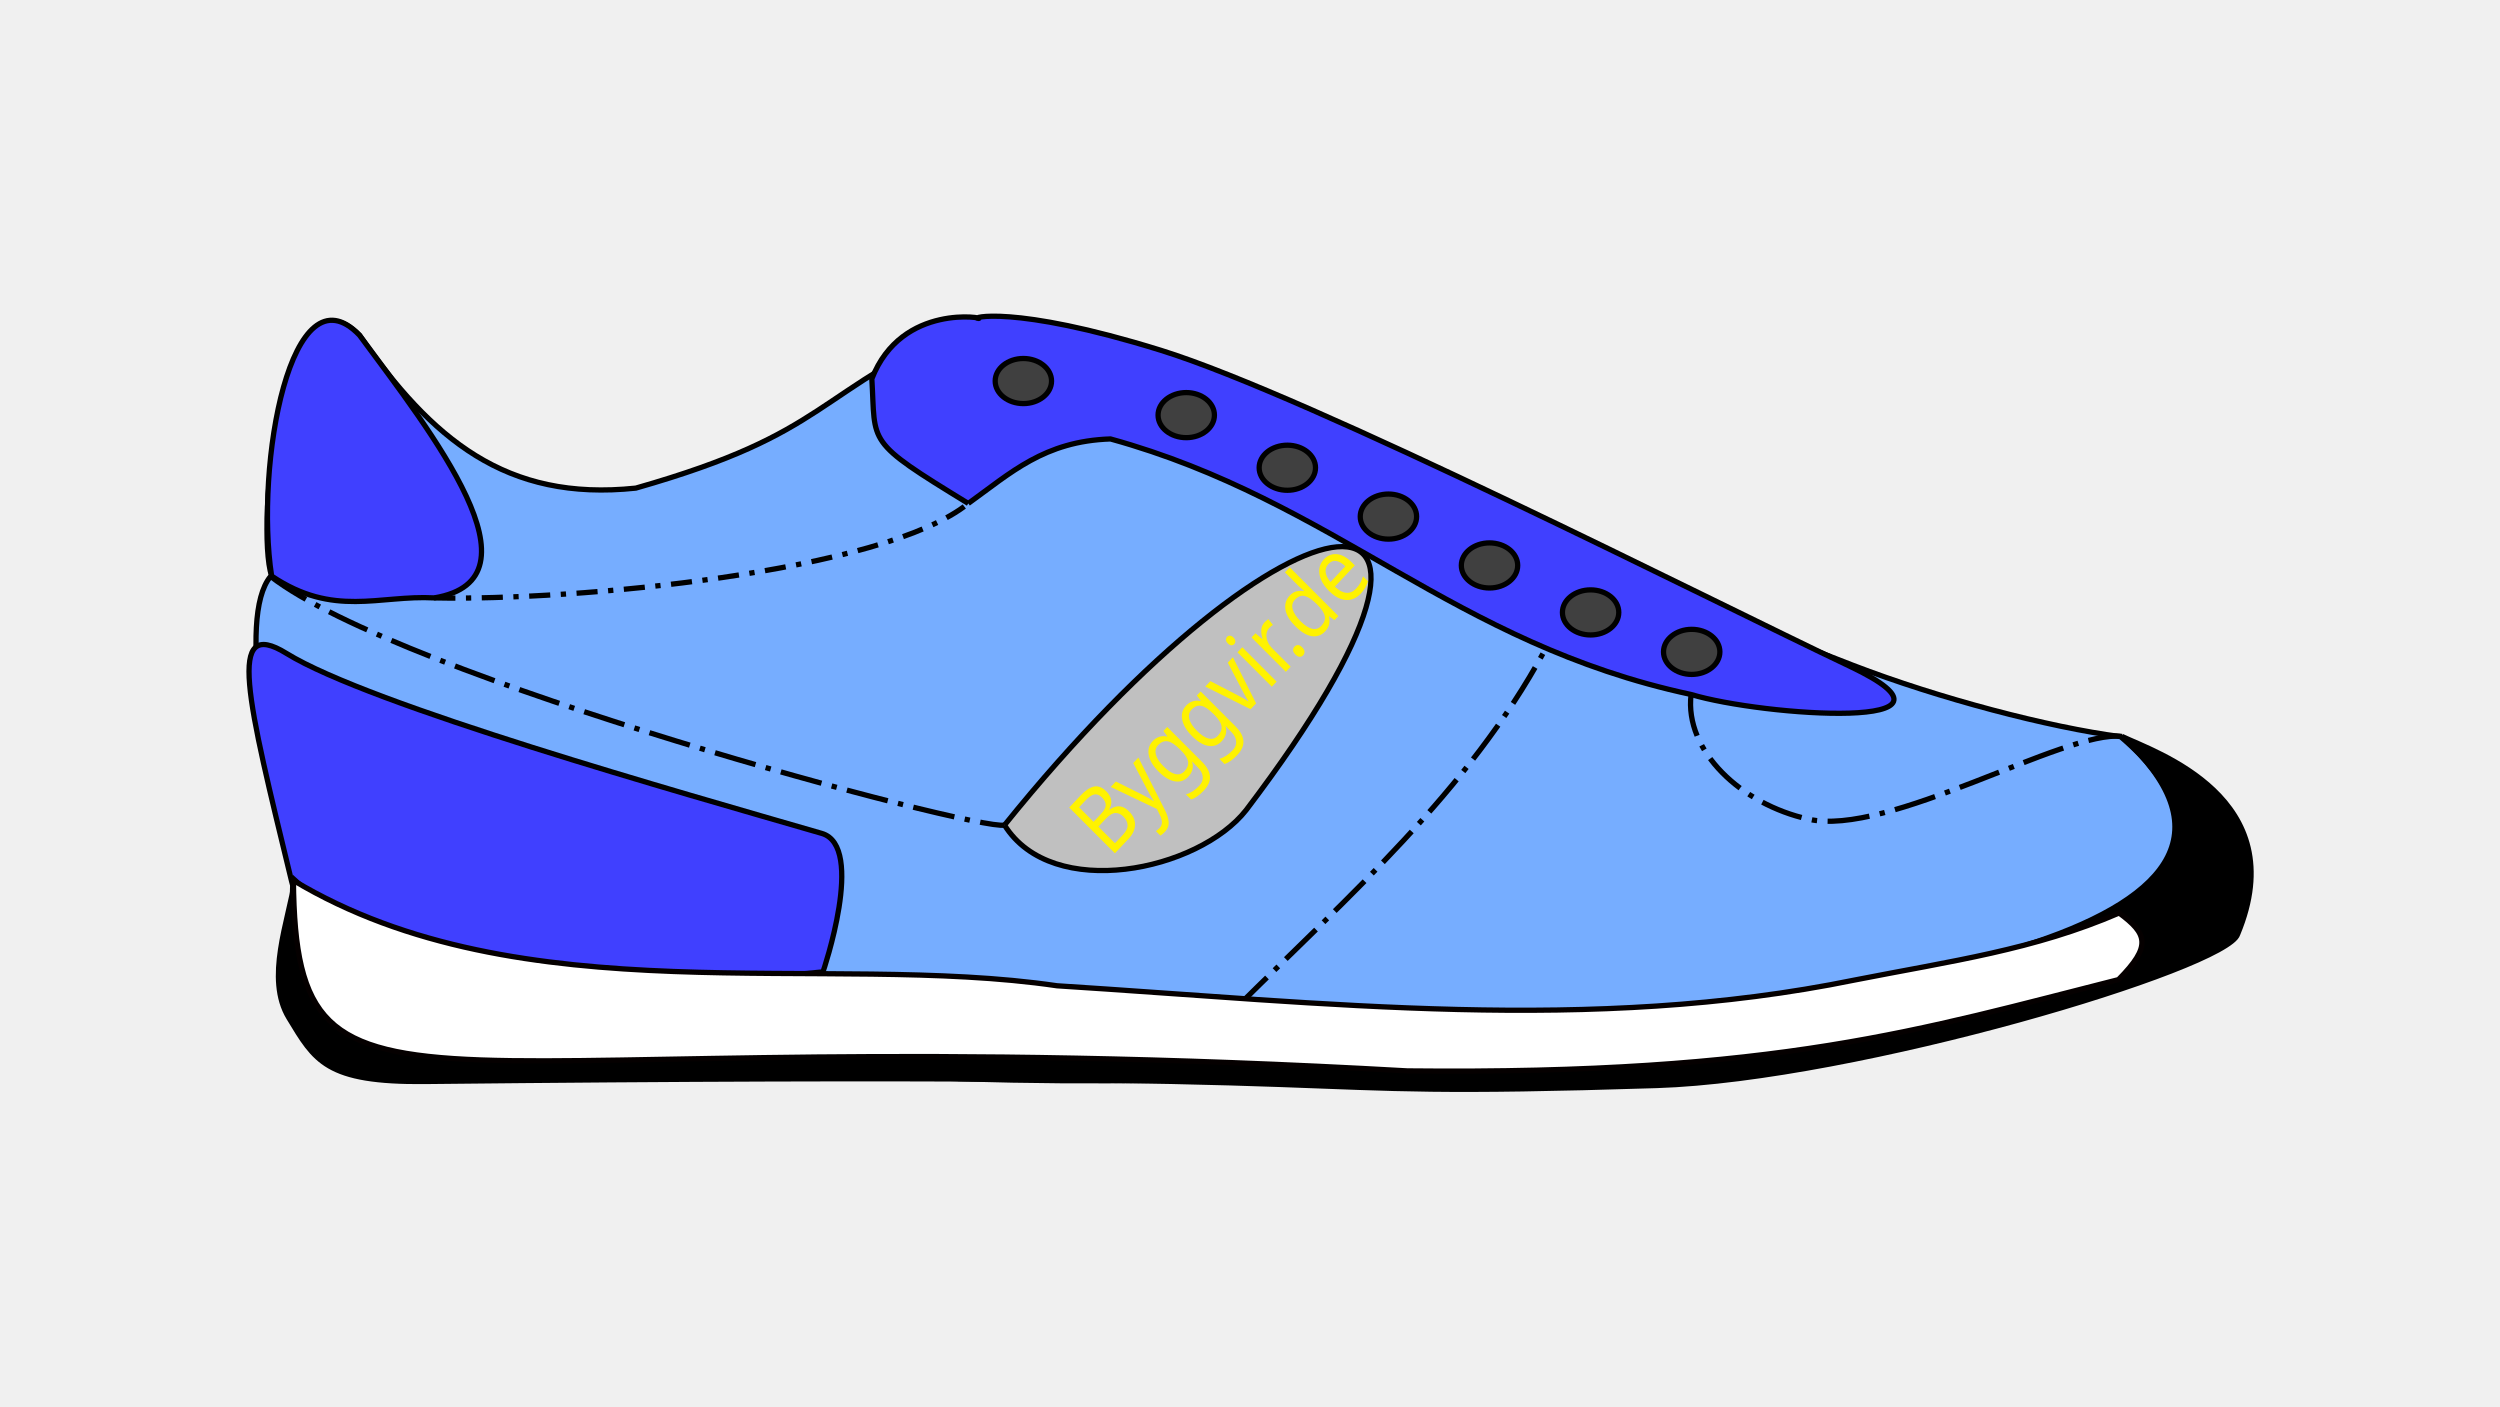
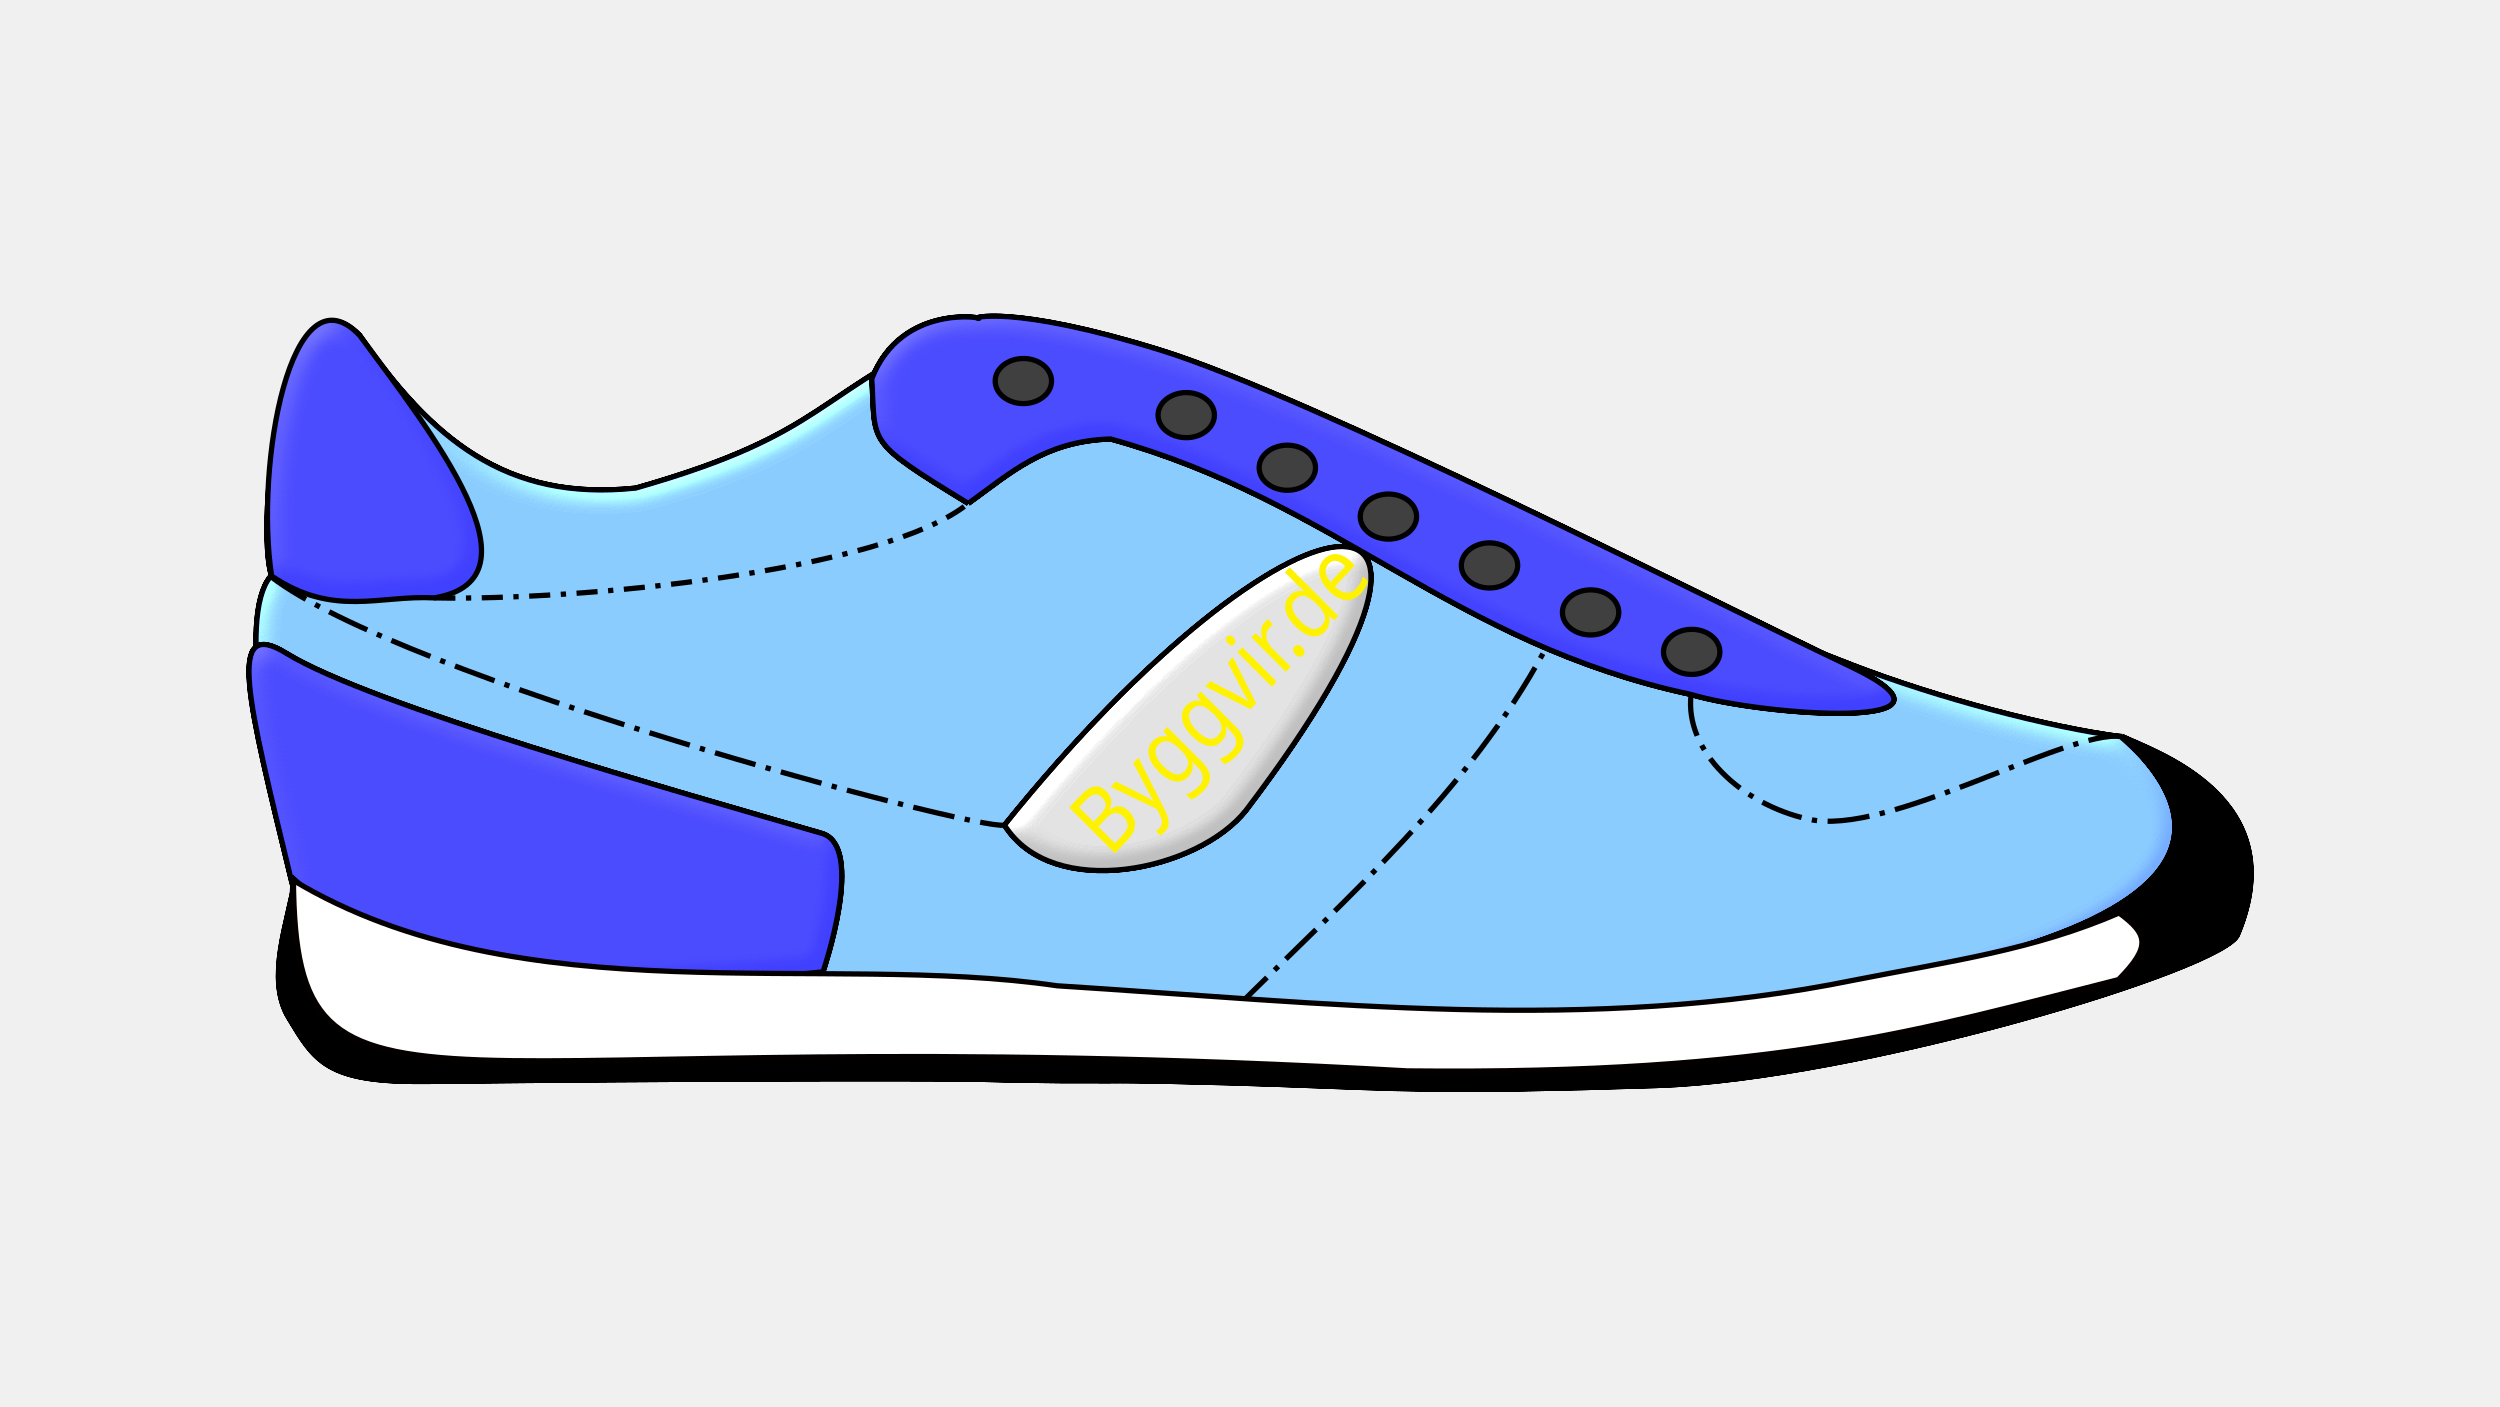
<svg xmlns="http://www.w3.org/2000/svg" width="1422.4mm" height="800.1mm" viewBox="0 0 1422.4 800.1" version="1.1" id="svg46">
-   <defs id="defs40" />
+   <defs id="defs40">
+     <filter style="color-interpolation-filters:sRGB;" id="filter848">
+       <feGaussianBlur in="SourceGraphic" stdDeviation="6" result="blur" id="feGaussianBlur838" />
+       <feDiffuseLighting diffuseConstant="1" surfaceScale="10" lighting-color="rgb(255,255,255)" result="diffuse" id="feDiffuseLighting842">
+         <feDistantLight elevation="25" azimuth="235" id="feDistantLight840" />
+       </feDiffuseLighting>
+       <feComposite in="diffuse" in2="diffuse" operator="arithmetic" k1="1" result="composite1" id="feComposite844" />
+       <feComposite in="composite1" in2="SourceGraphic" k1="1" operator="arithmetic" k3="1" result="composite2" id="feComposite846" />
+     </filter>
+     <filter style="color-interpolation-filters:sRGB;" id="filter860">
+       <feGaussianBlur in="SourceGraphic" stdDeviation="6" result="blur" id="feGaussianBlur850" />
+       <feDiffuseLighting diffuseConstant="1" surfaceScale="10" lighting-color="rgb(255,255,255)" result="diffuse" id="feDiffuseLighting854">
+         <feDistantLight elevation="25" azimuth="235" id="feDistantLight852" />
+       </feDiffuseLighting>
+       <feComposite in="diffuse" in2="diffuse" operator="arithmetic" k1="1" result="composite1" id="feComposite856" />
+       <feComposite in="composite1" in2="SourceGraphic" k1="1" operator="arithmetic" k3="1" result="composite2" id="feComposite858" />
+     </filter>
+     <filter style="color-interpolation-filters:sRGB;" id="filter872">
+       <feGaussianBlur in="SourceGraphic" stdDeviation="6" result="blur" id="feGaussianBlur862" />
+       <feDiffuseLighting diffuseConstant="1" surfaceScale="10" lighting-color="rgb(255,255,255)" result="diffuse" id="feDiffuseLighting866">
+         <feDistantLight elevation="25" azimuth="235" id="feDistantLight864" />
+       </feDiffuseLighting>
+       <feComposite in="diffuse" in2="diffuse" operator="arithmetic" k1="1" result="composite1" id="feComposite868" />
+       <feComposite in="composite1" in2="SourceGraphic" k1="1" operator="arithmetic" k3="1" result="composite2" id="feComposite870" />
+     </filter>
+     <filter style="color-interpolation-filters:sRGB;" id="filter884">
+       <feGaussianBlur in="SourceGraphic" stdDeviation="6" result="blur" id="feGaussianBlur874" />
+       <feDiffuseLighting diffuseConstant="1" surfaceScale="10" lighting-color="rgb(255,255,255)" result="diffuse" id="feDiffuseLighting878">
+         <feDistantLight elevation="25" azimuth="235" id="feDistantLight876" />
+       </feDiffuseLighting>
+       <feComposite in="diffuse" in2="diffuse" operator="arithmetic" k1="1" result="composite1" id="feComposite880" />
+       <feComposite in="composite1" in2="SourceGraphic" k1="1" operator="arithmetic" k3="1" result="composite2" id="feComposite882" />
+     </filter>
+     <filter style="color-interpolation-filters:sRGB;" id="filter896">
+       <feGaussianBlur in="SourceGraphic" stdDeviation="6" result="blur" id="feGaussianBlur886" />
+       <feDiffuseLighting diffuseConstant="1" surfaceScale="10" lighting-color="rgb(255,255,255)" result="diffuse" id="feDiffuseLighting890">
+         <feDistantLight elevation="25" azimuth="235" id="feDistantLight888" />
+       </feDiffuseLighting>
+       <feComposite in="diffuse" in2="diffuse" operator="arithmetic" k1="1" result="composite1" id="feComposite892" />
+       <feComposite in="composite1" in2="SourceGraphic" k1="1" operator="arithmetic" k3="1" result="composite2" id="feComposite894" />
+     </filter>
+     <filter style="color-interpolation-filters:sRGB;" id="filter908">
+       <feGaussianBlur in="SourceGraphic" stdDeviation="6" result="blur" id="feGaussianBlur898" />
+       <feDiffuseLighting diffuseConstant="1" surfaceScale="10" lighting-color="rgb(255,255,255)" result="diffuse" id="feDiffuseLighting902">
+         <feDistantLight elevation="25" azimuth="166" id="feDistantLight900" />
+       </feDiffuseLighting>
+       <feComposite in="diffuse" in2="diffuse" operator="arithmetic" k1="1" result="composite1" id="feComposite904" />
+       <feComposite in="composite1" in2="SourceGraphic" k1="1" operator="arithmetic" k3="1" result="composite2" id="feComposite906" />
+     </filter>
+   </defs>
  <style id="style5">
    .umriss {
    fill:none;
    stroke:black;
    stroke-width:2;
    stroke-linecap:butt;
    stroke-linejoin:miter;
    stroke-miterlimit:4;
    stroke-dasharray:none;
    stroke-opacity:1
    }
    
</style>
-   <g id="layer1" transform="translate(605.3667,251.2167)">
-     <g id="g874" transform="translate(1.743398,-3.330102)">
-       <path style="fill:#76adff;fill-opacity:1;stroke:black;stroke-width:3;stroke-linecap:butt;stroke-linejoin:miter;stroke-miterlimit:4;stroke-dasharray:none;stroke-opacity:1" id="umriss" d="m -453.171,80.036 c -19.587,23.9 0,115 13,173 c -29.805,187.399 1291.145,132.352 1039.6,-81.8 c -40.779,-5.326 -103.212,-21.711 -152.218,-40.574 c -176.938,-68.105 -462.683,-205.109 -497.685,-197.36 c -96.2,43 -82.696,64.535 -194.896,96.535 c -74,7.8 -116.2,-28 -157.2,-87 c -43.866,-44.409 -59.433,109.016 -50,137 z" class="umriss" />
-       <path id="naht10" d="m -444.099,123.881 c 47.355,29.309 223.413,78.87 304.531,102.404 c 25.225,7.318 0.702,78.791 0.702,78.791 c -37.952,3.163 -281.636,33.765 -302.395,-51.79 c -25.231,-103.984 -37.349,-150.765 -2.838,-129.405 z" style="fill:#4040ff;fill-opacity:1;stroke:black;stroke-width:3;stroke-linecap:butt;stroke-linejoin:miter;stroke-miterlimit:4;stroke-dasharray:none;stroke-dashoffset:0;stroke-opacity:1" />
-       <path id="naht-1" d="m -452.571,79.836 c 35.264,23.778 61.239,10.765 92.563,12.452 c 64.083,-10.728 -1.318,-93.605 -42.563,-149.452 c -38.928,-40.562 -59.686,73.715 -50,137 z" style="fill:#4040ff;fill-opacity:1;stroke:none;stroke-width:3;stroke-linecap:butt;stroke-linejoin:miter;stroke-miterlimit:4;stroke-dasharray:none;stroke-dashoffset:0;stroke-opacity:1" />
-       <path id="naht6" d="m 96.641,325.099 c 63.199,-62.754 131.828,-123.146 174.825,-202.378" style="fill:none;stroke:black;stroke-width:3;stroke-linecap:butt;stroke-linejoin:miter;stroke-miterlimit:4;stroke-dasharray:24, 6, 3, 6;stroke-dashoffset:0;stroke-opacity:1" />
-       <path id="naht8" d="m -360.008,92.288 c 79.588,1.745 255.511,-14.638 303.809,-53.74" style="fill:none;stroke:black;stroke-width:3;stroke-linecap:butt;stroke-linejoin:miter;stroke-miterlimit:4;stroke-dasharray:12, 6, 3, 6;stroke-dashoffset:0;stroke-opacity:1" />
-       <path d="m -56.199,38.548 c 24.224,-17.4 43.233,-35.43 80.905,-36.694 c 128.283,35.417 194.436,116.28 330.345,145.395 c 41.008,12.335 169.1,21.315 90.337,-16.036 c -80.885,-38.358 -306.588,-153.244 -392.006,-179.794 c -85.418,-26.551 -109.375,-18.138 -103.856,-18.117 c 5.52,0.022 -43.579,-9.529 -60.593,34.342 c 2.286,37.463 -4.266,34.738 54.868,70.905" style="fill:#4040ff;fill-opacity:1;stroke:black;stroke-width:3;stroke-linecap:butt;stroke-linejoin:miter;stroke-miterlimit:4;stroke-dasharray:none;stroke-dashoffset:0;stroke-opacity:1" id="naht3" />
-       <path id="naht7" d="m 355.05,147.249 c -3.881,32.241 28.768,62.517 66.628,70.905 c 44.921,10.589 146.455,-50.926 178.536,-47.039" style="fill:none;stroke:black;stroke-width:3;stroke-linecap:butt;stroke-linejoin:miter;stroke-miterlimit:4;stroke-dasharray:24, 6, 3, 6;stroke-dashoffset:0;stroke-opacity:1" />
-       <path id="path834" d="m -453.171,80.036 c 73.952,57.558 401.817,144.956 417.592,141.524" style="fill:none;fill-opacity:1;stroke:black;stroke-width:3;stroke-linecap:butt;stroke-linejoin:miter;stroke-miterlimit:4;stroke-dasharray:24, 6, 3, 6;stroke-dashoffset:0;stroke-opacity:1" />
-       <path id="naht4" d="m -35.579,221.56 c 27.247,43.679 110.362,26.055 137.483,-8.543 c 158.167,-208.552 25.522,-193.674 -137.483,8.543" style="fill:silver;fill-opacity:1;stroke:black;stroke-width:3;stroke-linecap:butt;stroke-linejoin:miter;stroke-miterlimit:4;stroke-dasharray:none;stroke-dashoffset:0;stroke-opacity:1" />
+   <g id="layer1" transform="translate(605.3667,251.2167)" style="display:inline">
+     <g id="g874" transform="translate(1.743398,-3.330102)" style="display:inline">
+       <path style="fill:#76adff;fill-opacity:1;stroke:#000000;stroke-width:3;stroke-linecap:butt;stroke-linejoin:miter;stroke-miterlimit:4;stroke-dasharray:none;stroke-opacity:1;filter:url(#filter884)" id="umriss" d="m -453.171,80.036 c -19.587,23.9 0,115 13,173 -29.805,187.399 1291.145,132.352 1039.6,-81.8 C 558.65,165.91 496.217,149.525 447.211,130.662 270.273,62.557 -15.473,-74.447 -50.475,-66.698 c -96.2,43 -82.696,64.535 -194.896,96.535 -74,7.8 -116.2,-28 -157.2,-87 -43.866,-44.409 -59.433,109.016 -50,137 z" class="umriss" />
+       <path id="naht10" d="m -444.099,123.881 c 47.355,29.309 223.413,78.87 304.531,102.404 25.225,7.318 0.702,78.791 0.702,78.791 -37.952,3.163 -281.636,33.765 -302.395,-51.79 -25.231,-103.984 -37.349,-150.765 -2.838,-129.405 z" style="fill:#4040ff;fill-opacity:1;stroke:#000000;stroke-width:3;stroke-linecap:butt;stroke-linejoin:miter;stroke-miterlimit:4;stroke-dasharray:none;stroke-dashoffset:0;stroke-opacity:1;filter:url(#filter872)" />
+       <path id="naht-1" d="m -452.571,79.836 c 35.264,23.778 61.239,10.765 92.563,12.452 64.083,-10.728 -1.318,-93.605 -42.563,-149.452 -38.928,-40.562 -59.686,73.715 -50,137 z" style="fill:#4040ff;fill-opacity:1;stroke:none;stroke-width:3;stroke-linecap:butt;stroke-linejoin:miter;stroke-miterlimit:4;stroke-dasharray:none;stroke-dashoffset:0;stroke-opacity:1;filter:url(#filter860)" />
+       <path id="naht6" d="M 96.641,325.099 C 159.84,262.345 228.469,201.953 271.466,122.721" style="fill:none;stroke:#000000;stroke-width:3;stroke-linecap:butt;stroke-linejoin:miter;stroke-miterlimit:4;stroke-dasharray:24, 6, 3, 6;stroke-dashoffset:0;stroke-opacity:1" />
+       <path id="naht8" d="m -360.008,92.288 c 79.588,1.745 255.511,-14.638 303.809,-53.74" style="fill:none;stroke:#000000;stroke-width:3;stroke-linecap:butt;stroke-linejoin:miter;stroke-miterlimit:4;stroke-dasharray:12, 6, 3, 6;stroke-dashoffset:0;stroke-opacity:1" />
+       <path d="M -56.199,38.548 C -31.975,21.148 -12.966,3.118 24.705,1.854 152.989,37.271 219.142,118.134 355.05,147.249 396.059,159.584 524.15,168.564 445.387,131.213 364.502,92.855 138.799,-22.031 53.381,-48.582 -32.037,-75.132 -55.994,-66.72 -50.475,-66.698 c 5.52,0.022 -43.579,-9.529 -60.593,34.342 2.286,37.463 -4.266,34.738 54.868,70.905" style="fill:#4040ff;fill-opacity:1;stroke:#000000;stroke-width:3;stroke-linecap:butt;stroke-linejoin:miter;stroke-miterlimit:4;stroke-dasharray:none;stroke-dashoffset:0;stroke-opacity:1;filter:url(#filter848)" id="naht3" />
+       <path id="naht7" d="m 355.05,147.249 c -3.881,32.241 28.768,62.517 66.628,70.905 44.921,10.589 146.455,-50.926 178.536,-47.039" style="fill:none;stroke:#000000;stroke-width:3;stroke-linecap:butt;stroke-linejoin:miter;stroke-miterlimit:4;stroke-dasharray:24, 6, 3, 6;stroke-dashoffset:0;stroke-opacity:1" />
+       <path id="path834" d="M -453.171,80.036 C -379.219,137.594 -51.354,224.992 -35.579,221.56" style="fill:none;fill-opacity:1;stroke:#000000;stroke-width:3;stroke-linecap:butt;stroke-linejoin:miter;stroke-miterlimit:4;stroke-dasharray:24, 6, 3, 6;stroke-dashoffset:0;stroke-opacity:1" />
+       <path id="naht4" d="M -35.579,221.56 C -8.331,265.239 74.783,247.615 101.904,213.017 260.072,4.465 127.426,19.343 -35.579,221.56" style="fill:#c0c0c0;fill-opacity:1;stroke:#000000;stroke-width:3;stroke-linecap:butt;stroke-linejoin:miter;stroke-miterlimit:4;stroke-dasharray:none;stroke-dashoffset:0;stroke-opacity:1;filter:url(#filter896)" />
      <text transform="matrix(0.6417675,-0.6814414,0.7549773,0.7565469,0,0)" id="text1202" y="171.041" x="-163.461" style="font-style:normal;font-variant:normal;font-weight:normal;font-stretch:normal;font-size:14.117px;line-height:1.25;font-family:'Andale Mono';-inkscape-font-specification:'Andale Mono';letter-spacing:0px;word-spacing:0px;fill:#fff200;fill-opacity:1;stroke:none;stroke-width:3;stroke-miterlimit:4;stroke-dasharray:none;stroke-dashoffset:0;stroke-opacity:1" xml:space="preserve">
        <tspan style="font-style:normal;font-variant:normal;font-weight:normal;font-stretch:normal;font-size:48.197px;font-family:Carlito;-inkscape-font-specification:Carlito;fill:#fff200;fill-opacity:1;stroke:none;stroke-width:3;stroke-miterlimit:4;stroke-dasharray:none;stroke-dashoffset:0;stroke-opacity:1" y="171.041" x="-163.461" id="tspan1200">Byggvir.de</tspan>
      </text>
-       <path id="sohle2" d="m 598.602,271.571 c 23.915,-13.408 48.246,-25.152 70.242,-46.235" style="fill:none;stroke:black;stroke-width:3;stroke-linecap:butt;stroke-linejoin:miter;stroke-miterlimit:4;stroke-dasharray:none;stroke-opacity:1" />
-       <ellipse ry="12.829" rx="16.036" cy="-11.699" cx="67.814" id="path897" style="opacity:1;vector-effect:none;fill:#404040;fill-opacity:1;fill-rule:evenodd;stroke:black;stroke-width:3;stroke-linecap:butt;stroke-linejoin:miter;stroke-miterlimit:4;stroke-dasharray:none;stroke-dashoffset:0;stroke-opacity:1" />
-       <ellipse ry="12.829" rx="16.036" cy="73.828" cx="240.363" id="path897-3" style="opacity:1;vector-effect:none;fill:#404040;fill-opacity:1;fill-rule:evenodd;stroke:black;stroke-width:3;stroke-linecap:butt;stroke-linejoin:miter;stroke-miterlimit:4;stroke-dasharray:none;stroke-dashoffset:0;stroke-opacity:1" />
-       <ellipse ry="12.829" rx="16.036" cy="46.032" cx="182.847" id="path897-6" style="opacity:1;vector-effect:none;fill:#404040;fill-opacity:1;fill-rule:evenodd;stroke:black;stroke-width:3;stroke-linecap:butt;stroke-linejoin:miter;stroke-miterlimit:4;stroke-dasharray:none;stroke-dashoffset:0;stroke-opacity:1" />
-       <ellipse ry="12.829" rx="16.036" cy="18.236" cx="125.33" id="path897-7" style="opacity:1;vector-effect:none;fill:#404040;fill-opacity:1;fill-rule:evenodd;stroke:black;stroke-width:3;stroke-linecap:butt;stroke-linejoin:miter;stroke-miterlimit:4;stroke-dasharray:none;stroke-dashoffset:0;stroke-opacity:1" />
-       <ellipse ry="12.829" rx="16.036" cy="100.555" cx="297.879" id="path897-3-5" style="opacity:1;vector-effect:none;fill:#404040;fill-opacity:1;fill-rule:evenodd;stroke:black;stroke-width:3;stroke-linecap:butt;stroke-linejoin:miter;stroke-miterlimit:4;stroke-dasharray:none;stroke-dashoffset:0;stroke-opacity:1" />
-       <ellipse ry="12.829" rx="16.036" cy="123.005" cx="355.396" id="path897-3-5-3" style="opacity:1;vector-effect:none;fill:#404040;fill-opacity:1;fill-rule:evenodd;stroke:black;stroke-width:3;stroke-linecap:butt;stroke-linejoin:miter;stroke-miterlimit:4;stroke-dasharray:none;stroke-dashoffset:0;stroke-opacity:1" />
-       <path style="fill:black;fill-opacity:1;stroke:black;stroke-width:3;stroke-linecap:butt;stroke-linejoin:miter;stroke-miterlimit:4;stroke-dasharray:none;stroke-opacity:1" id="umriss-5" d="m -439.385,252.914 c -3.5,23 -16.927,55.958 -3.368,78.28 c 14.841,24.432 20.907,36.825 77.733,36.22 c 610.365,-6.491 452.296,10.213 700.535,2.3 c 113.786,-3.627 324.762,-66.935 330.5,-86.1 c 32.3,-77.7 -47,-103.5 -65.8,-112.5 c 229.633,211.014 -925.106,190.545 -1039.6,81.8 z" class="umriss" />
-       <path id="sohle1" d="m 598.208,309.471 c -111.742,28.252 -192.924,54.219 -404.573,51.941 c -562.278,-31.831 -632.244,51.344 -633.805,-108.376 c 129.409,77.683 302.396,40.506 434.485,59.947 c 152.464,9.644 303.987,27.394 453.7,-3.256 c 55.447,-10.904 102.056,-17.19 150.588,-38.156 c 16.005,11.869 18.658,18.699 -0.394,37.9 z" style="fill:white;fill-opacity:1;stroke:#050000;stroke-width:3;stroke-linecap:butt;stroke-linejoin:miter;stroke-miterlimit:4;stroke-dasharray:none;stroke-opacity:1">
+       <path id="sohle2" d="m 598.602,271.571 c 23.915,-13.408 48.246,-25.152 70.242,-46.235" style="fill:none;stroke:#000000;stroke-width:3;stroke-linecap:butt;stroke-linejoin:miter;stroke-miterlimit:4;stroke-dasharray:none;stroke-opacity:1" />
+       <ellipse ry="12.829" rx="16.036" cy="-11.699" cx="67.814" id="path897" style="opacity:1;vector-effect:none;fill:#404040;fill-opacity:1;fill-rule:evenodd;stroke:#000000;stroke-width:3;stroke-linecap:butt;stroke-linejoin:miter;stroke-miterlimit:4;stroke-dasharray:none;stroke-dashoffset:0;stroke-opacity:1" />
+       <ellipse ry="12.829" rx="16.036" cy="73.828" cx="240.363" id="path897-3" style="opacity:1;vector-effect:none;fill:#404040;fill-opacity:1;fill-rule:evenodd;stroke:#000000;stroke-width:3;stroke-linecap:butt;stroke-linejoin:miter;stroke-miterlimit:4;stroke-dasharray:none;stroke-dashoffset:0;stroke-opacity:1" />
+       <ellipse ry="12.829" rx="16.036" cy="46.032" cx="182.847" id="path897-6" style="opacity:1;vector-effect:none;fill:#404040;fill-opacity:1;fill-rule:evenodd;stroke:#000000;stroke-width:3;stroke-linecap:butt;stroke-linejoin:miter;stroke-miterlimit:4;stroke-dasharray:none;stroke-dashoffset:0;stroke-opacity:1" />
+       <ellipse ry="12.829" rx="16.036" cy="18.236" cx="125.33" id="path897-7" style="opacity:1;vector-effect:none;fill:#404040;fill-opacity:1;fill-rule:evenodd;stroke:#000000;stroke-width:3;stroke-linecap:butt;stroke-linejoin:miter;stroke-miterlimit:4;stroke-dasharray:none;stroke-dashoffset:0;stroke-opacity:1" />
+       <ellipse ry="12.829" rx="16.036" cy="100.555" cx="297.879" id="path897-3-5" style="opacity:1;vector-effect:none;fill:#404040;fill-opacity:1;fill-rule:evenodd;stroke:#000000;stroke-width:3;stroke-linecap:butt;stroke-linejoin:miter;stroke-miterlimit:4;stroke-dasharray:none;stroke-dashoffset:0;stroke-opacity:1" />
+       <ellipse ry="12.829" rx="16.036" cy="123.005" cx="355.396" id="path897-3-5-3" style="opacity:1;vector-effect:none;fill:#404040;fill-opacity:1;fill-rule:evenodd;stroke:#000000;stroke-width:3;stroke-linecap:butt;stroke-linejoin:miter;stroke-miterlimit:4;stroke-dasharray:none;stroke-dashoffset:0;stroke-opacity:1" />
+       <path style="fill:#000000;fill-opacity:1;stroke:#000000;stroke-width:3;stroke-linecap:butt;stroke-linejoin:miter;stroke-miterlimit:4;stroke-dasharray:none;stroke-opacity:1;filter:url(#filter908)" id="umriss-5" d="m -439.385,252.914 c -3.5,23 -16.927,55.958 -3.368,78.28 14.841,24.432 20.907,36.825 77.733,36.22 610.365,-6.491 452.296,10.213 700.535,2.3 113.786,-3.627 324.762,-66.935 330.5,-86.1 32.3,-77.7 -47,-103.5 -65.8,-112.5 229.633,211.014 -925.106,190.545 -1039.6,81.8 z" class="umriss" />
+       <path id="sohle1" d="m 598.208,309.471 c -111.742,28.252 -192.924,54.219 -404.573,51.941 -562.278,-31.831 -632.244,51.344 -633.805,-108.376 129.409,77.683 302.396,40.506 434.485,59.947 152.464,9.644 303.987,27.394 453.7,-3.256 55.447,-10.904 102.056,-17.19 150.588,-38.156 16.005,11.869 18.658,18.699 -0.394,37.9 z" style="fill:#ffffff;fill-opacity:1;stroke:#050000;stroke-width:3;stroke-linecap:butt;stroke-linejoin:miter;stroke-miterlimit:4;stroke-dasharray:none;stroke-opacity:1">
        </path>
-       <path id="naht-1-6" d="m -452.571,79.836 c 35.264,23.778 61.239,10.765 92.563,12.452 c 64.083,-10.728 -1.318,-93.605 -42.563,-149.452 c -38.928,-40.562 -59.686,73.715 -50,137 z" style="fill:none;fill-opacity:1;stroke:black;stroke-width:3;stroke-linecap:butt;stroke-linejoin:miter;stroke-miterlimit:4;stroke-dasharray:none;stroke-dashoffset:0;stroke-opacity:1" />
-       <ellipse ry="12.829" rx="16.036" cy="-31.092" cx="-24.857" id="path897-36" style="opacity:1;vector-effect:none;fill:#404040;fill-opacity:1;fill-rule:evenodd;stroke:black;stroke-width:3;stroke-linecap:butt;stroke-linejoin:miter;stroke-miterlimit:4;stroke-dasharray:none;stroke-dashoffset:0;stroke-opacity:1" />
+       <path id="naht-1-6" d="m -452.571,79.836 c 35.264,23.778 61.239,10.765 92.563,12.452 64.083,-10.728 -1.318,-93.605 -42.563,-149.452 -38.928,-40.562 -59.686,73.715 -50,137 z" style="fill:none;fill-opacity:1;stroke:#000000;stroke-width:3;stroke-linecap:butt;stroke-linejoin:miter;stroke-miterlimit:4;stroke-dasharray:none;stroke-dashoffset:0;stroke-opacity:1" />
+       <ellipse ry="12.829" rx="16.036" cy="-31.092" cx="-24.857" id="path897-36" style="opacity:1;vector-effect:none;fill:#404040;fill-opacity:1;fill-rule:evenodd;stroke:#000000;stroke-width:3;stroke-linecap:butt;stroke-linejoin:miter;stroke-miterlimit:4;stroke-dasharray:none;stroke-dashoffset:0;stroke-opacity:1" />
    </g>
  </g>
</svg>
